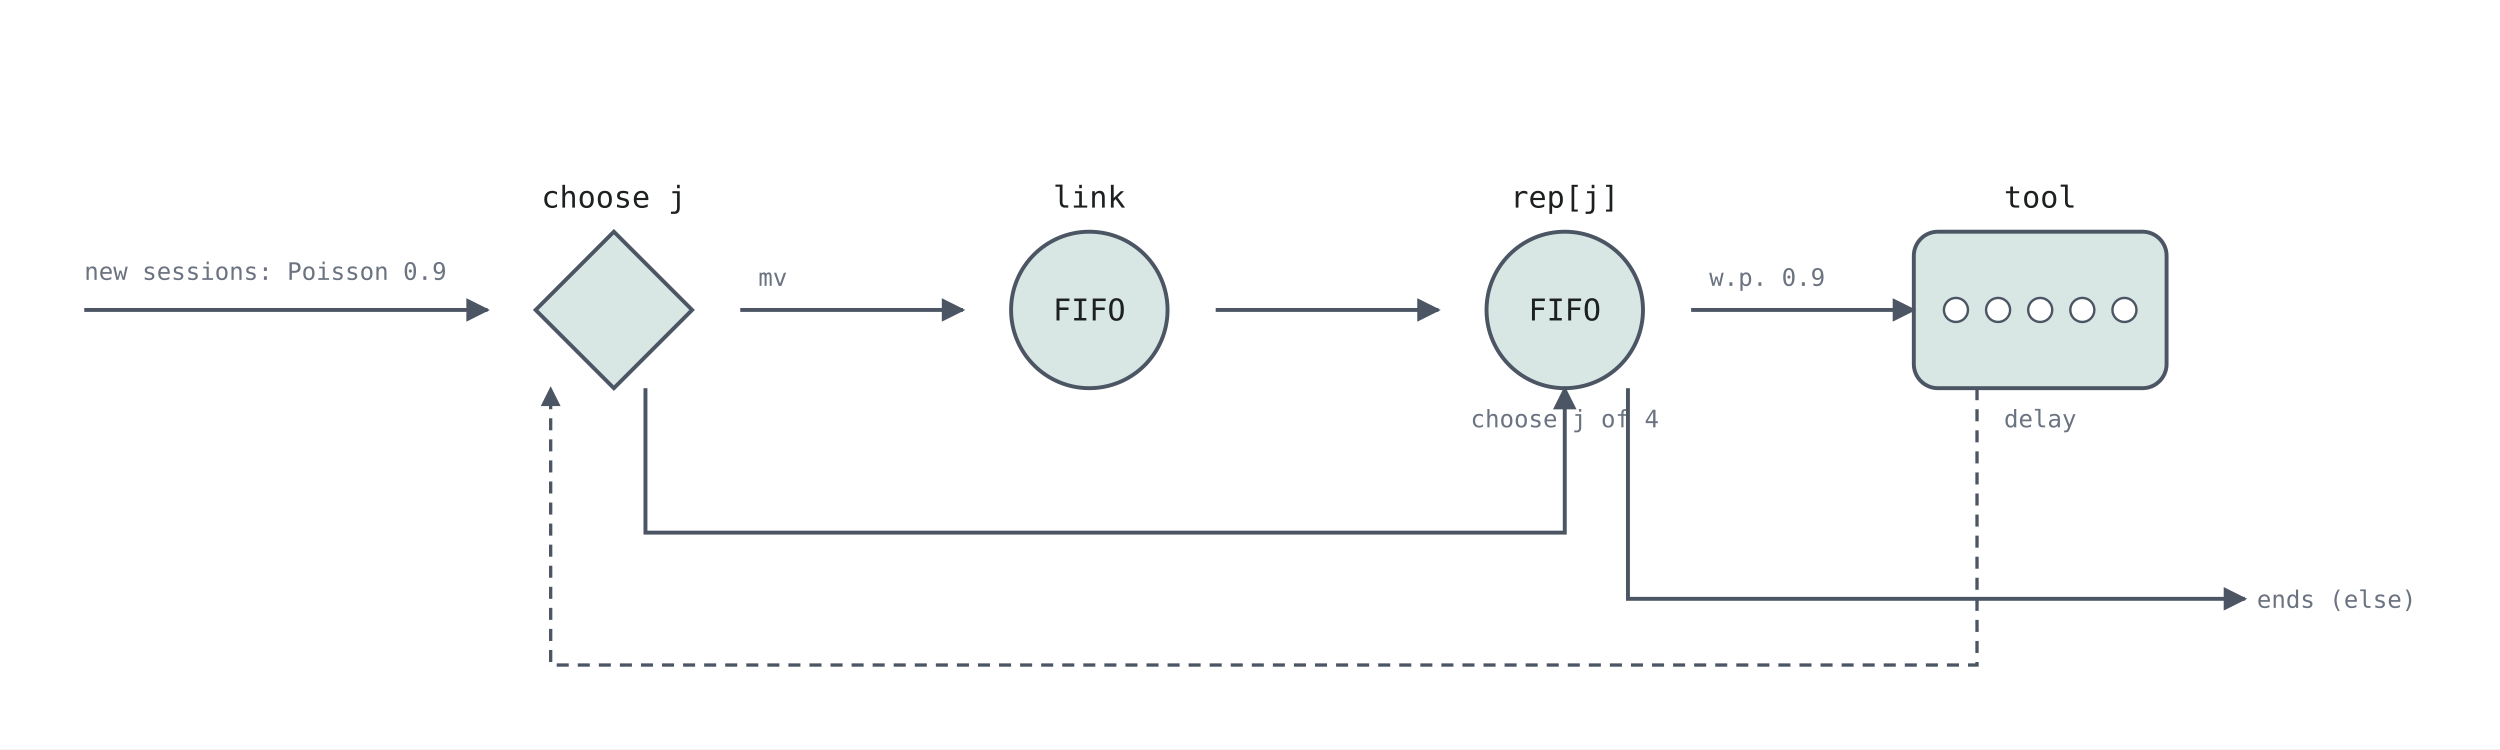
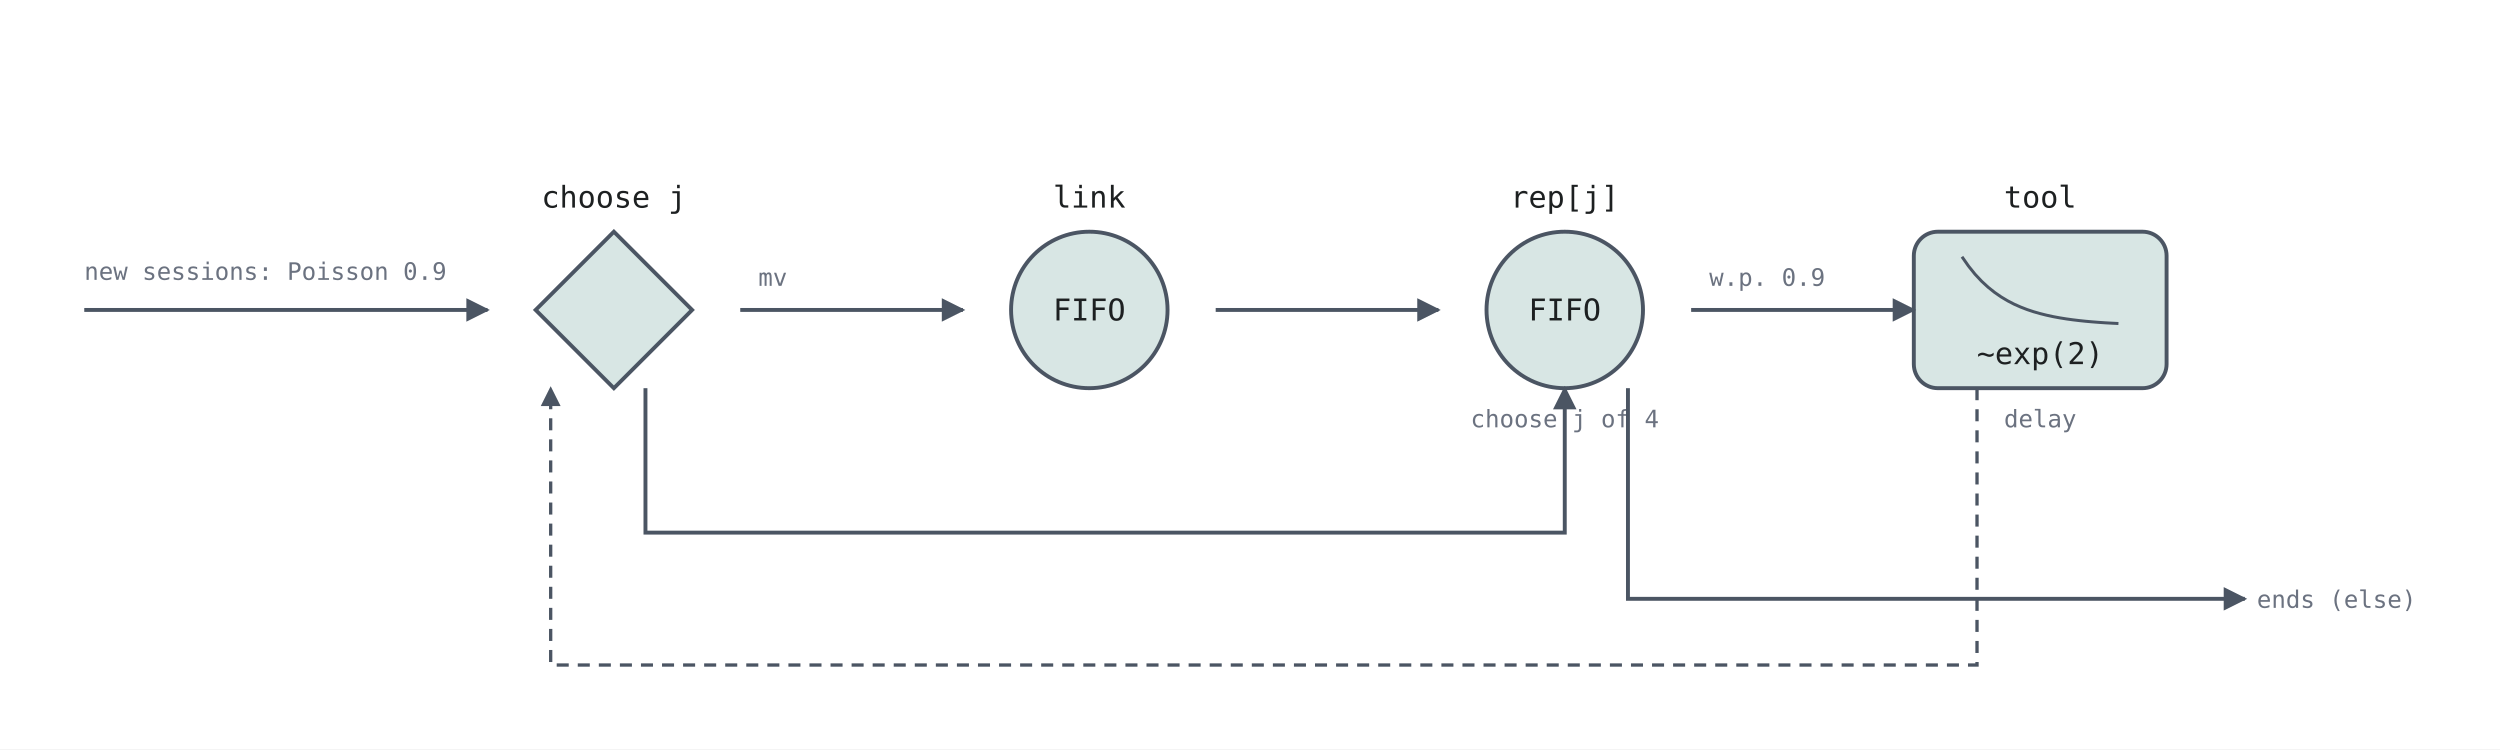
<svg xmlns="http://www.w3.org/2000/svg" width="830.8" height="249" viewBox="0 0 830.8 249" role="img">
  <style>
  text { font-family: ui-monospace, "SF Mono", Menlo, Consolas, monospace; }
  @media (prefers-color-scheme: dark) {
    text { fill: #e8e6e3; } text.dim { fill: #9aa4b2; }
    .bg { fill:#14171a }
    .solid { fill:#232a31;stroke:#b6bfcc }
    .cached { fill:#33302a }
    .instance { fill:#1a1f24;stroke:#b6bfcc }
    .frame { stroke:#b6bfcc }
    .enclosure { stroke:#9aa4b2 }
    .station { fill:#26403d;stroke:#b6bfcc }
    .cell { fill:#14171a;stroke:#b6bfcc }
    .rail { stroke:#b6bfcc }
    .flow { stroke:#b6bfcc }
    .back { stroke:#b6bfcc }
    .relation { stroke:#9aa4b2 }
  }
</style>
  <defs>
    <marker id="a" viewBox="0 0 10 10" refX="9" refY="5" markerWidth="6" markerHeight="6" orient="auto-start-reverse">
      <path d="M0 0 L10 5 L0 10 z" fill="context-stroke" />
    </marker>
  </defs>
  <rect class="bg" fill="#ffffff" x="0" y="0" width="830.8" height="249" />
  <polygon class="station" fill="#d8e6e4" stroke="#4b5563" stroke-width="1.3" points="204,77 230,103 204,129 178,103" />
  <text x="204" y="69" text-anchor="middle" font-size="10" fill="#1d2021">choose j</text>
  <circle class="station" fill="#d8e6e4" stroke="#4b5563" stroke-width="1.3" cx="362" cy="103" r="26" />
  <text x="362" y="106.5" text-anchor="middle" font-size="10" fill="#1d2021">FIFO</text>
  <text x="362" y="69" text-anchor="middle" font-size="10" fill="#1d2021">link</text>
  <circle class="station" fill="#d8e6e4" stroke="#4b5563" stroke-width="1.3" cx="520" cy="103" r="26" />
  <text x="520" y="106.5" text-anchor="middle" font-size="10" fill="#1d2021">FIFO</text>
  <text x="520" y="69" text-anchor="middle" font-size="10" fill="#1d2021">rep[j]</text>
  <text x="520" y="142" text-anchor="middle" font-size="8" fill="#6b7280" class="dim">choose j of 4</text>
  <rect class="station" fill="#d8e6e4" stroke="#4b5563" stroke-width="1.3" x="636" y="77" width="84" height="52" rx="8" />
-   <circle class="cell" fill="#ffffff" stroke="#4b5563" stroke-width=".8" cx="650" cy="103" r="4" />
-   <circle class="cell" fill="#ffffff" stroke="#4b5563" stroke-width=".8" cx="664" cy="103" r="4" />
-   <circle class="cell" fill="#ffffff" stroke="#4b5563" stroke-width=".8" cx="678" cy="103" r="4" />
-   <circle class="cell" fill="#ffffff" stroke="#4b5563" stroke-width=".8" cx="692" cy="103" r="4" />
-   <circle class="cell" fill="#ffffff" stroke="#4b5563" stroke-width=".8" cx="706" cy="103" r="4" />
+   <path class="rail" fill="none" stroke="#4b5563" stroke-width="1" d="M 652 85.32 L 654.17 88.42 L 656.33 91.11 L 658.5 93.43 L 660.67 95.43 L 662.83 97.16 L 665 98.66 L 667.17 99.96 L 669.33 101.08 L 671.5 102.04 L 673.67 102.88 L 675.83 103.6 L 678 104.22 L 680.17 104.76 L 682.33 105.23 L 684.5 105.63 L 686.67 105.98 L 688.83 106.28 L 691 106.54 L 693.17 106.77 L 695.33 106.96 L 697.5 107.13 L 699.67 107.28 L 701.83 107.4 L 704 107.51" />
+   <text x="678" y="121" text-anchor="middle" font-size="10" fill="#1d2021">~exp(2)</text>
  <text x="678" y="69" text-anchor="middle" font-size="10" fill="#1d2021">tool</text>
  <text x="678" y="142" text-anchor="middle" font-size="8" fill="#6b7280" class="dim">delay</text>
  <path class="flow" fill="none" stroke="#4b5563" stroke-width="1.3" d="M28 103 L162 103" marker-end="url(#a)" />
  <text x="28" y="93" text-anchor="start" font-size="8" fill="#6b7280" class="dim">new sessions: Poisson 0.9</text>
  <path class="flow" fill="none" stroke="#4b5563" stroke-width="1.3" d="M246 103 L320 103" marker-end="url(#a)" />
  <text x="252" y="95" text-anchor="start" font-size="8" fill="#6b7280" class="dim">mv</text>
  <path class="flow" fill="none" stroke="#4b5563" stroke-width="1.3" d="M404 103 L478 103" marker-end="url(#a)" />
  <path class="flow" fill="none" stroke="#4b5563" stroke-width="1.3" d="M214.5 129 L214.5 177 L520 177 L520 129" marker-end="url(#a)" />
  <path class="flow" fill="none" stroke="#4b5563" stroke-width="1.3" d="M562 103 L636 103" marker-end="url(#a)" />
  <text x="568" y="95" text-anchor="start" font-size="8" fill="#6b7280" class="dim">w.p. 0.9</text>
  <path class="flow" fill="none" stroke="#4b5563" stroke-width="1.3" d="M541 129 L541 199 L746 199" marker-end="url(#a)" />
  <text x="750" y="202" text-anchor="start" font-size="8" fill="#6b7280" class="dim">ends (else)</text>
  <path class="back" fill="none" stroke="#4b5563" stroke-width="1.1" stroke-dasharray="4 3" d="M657 129 L657 221 L183 221 L183 129" marker-end="url(#a)" />
</svg>
